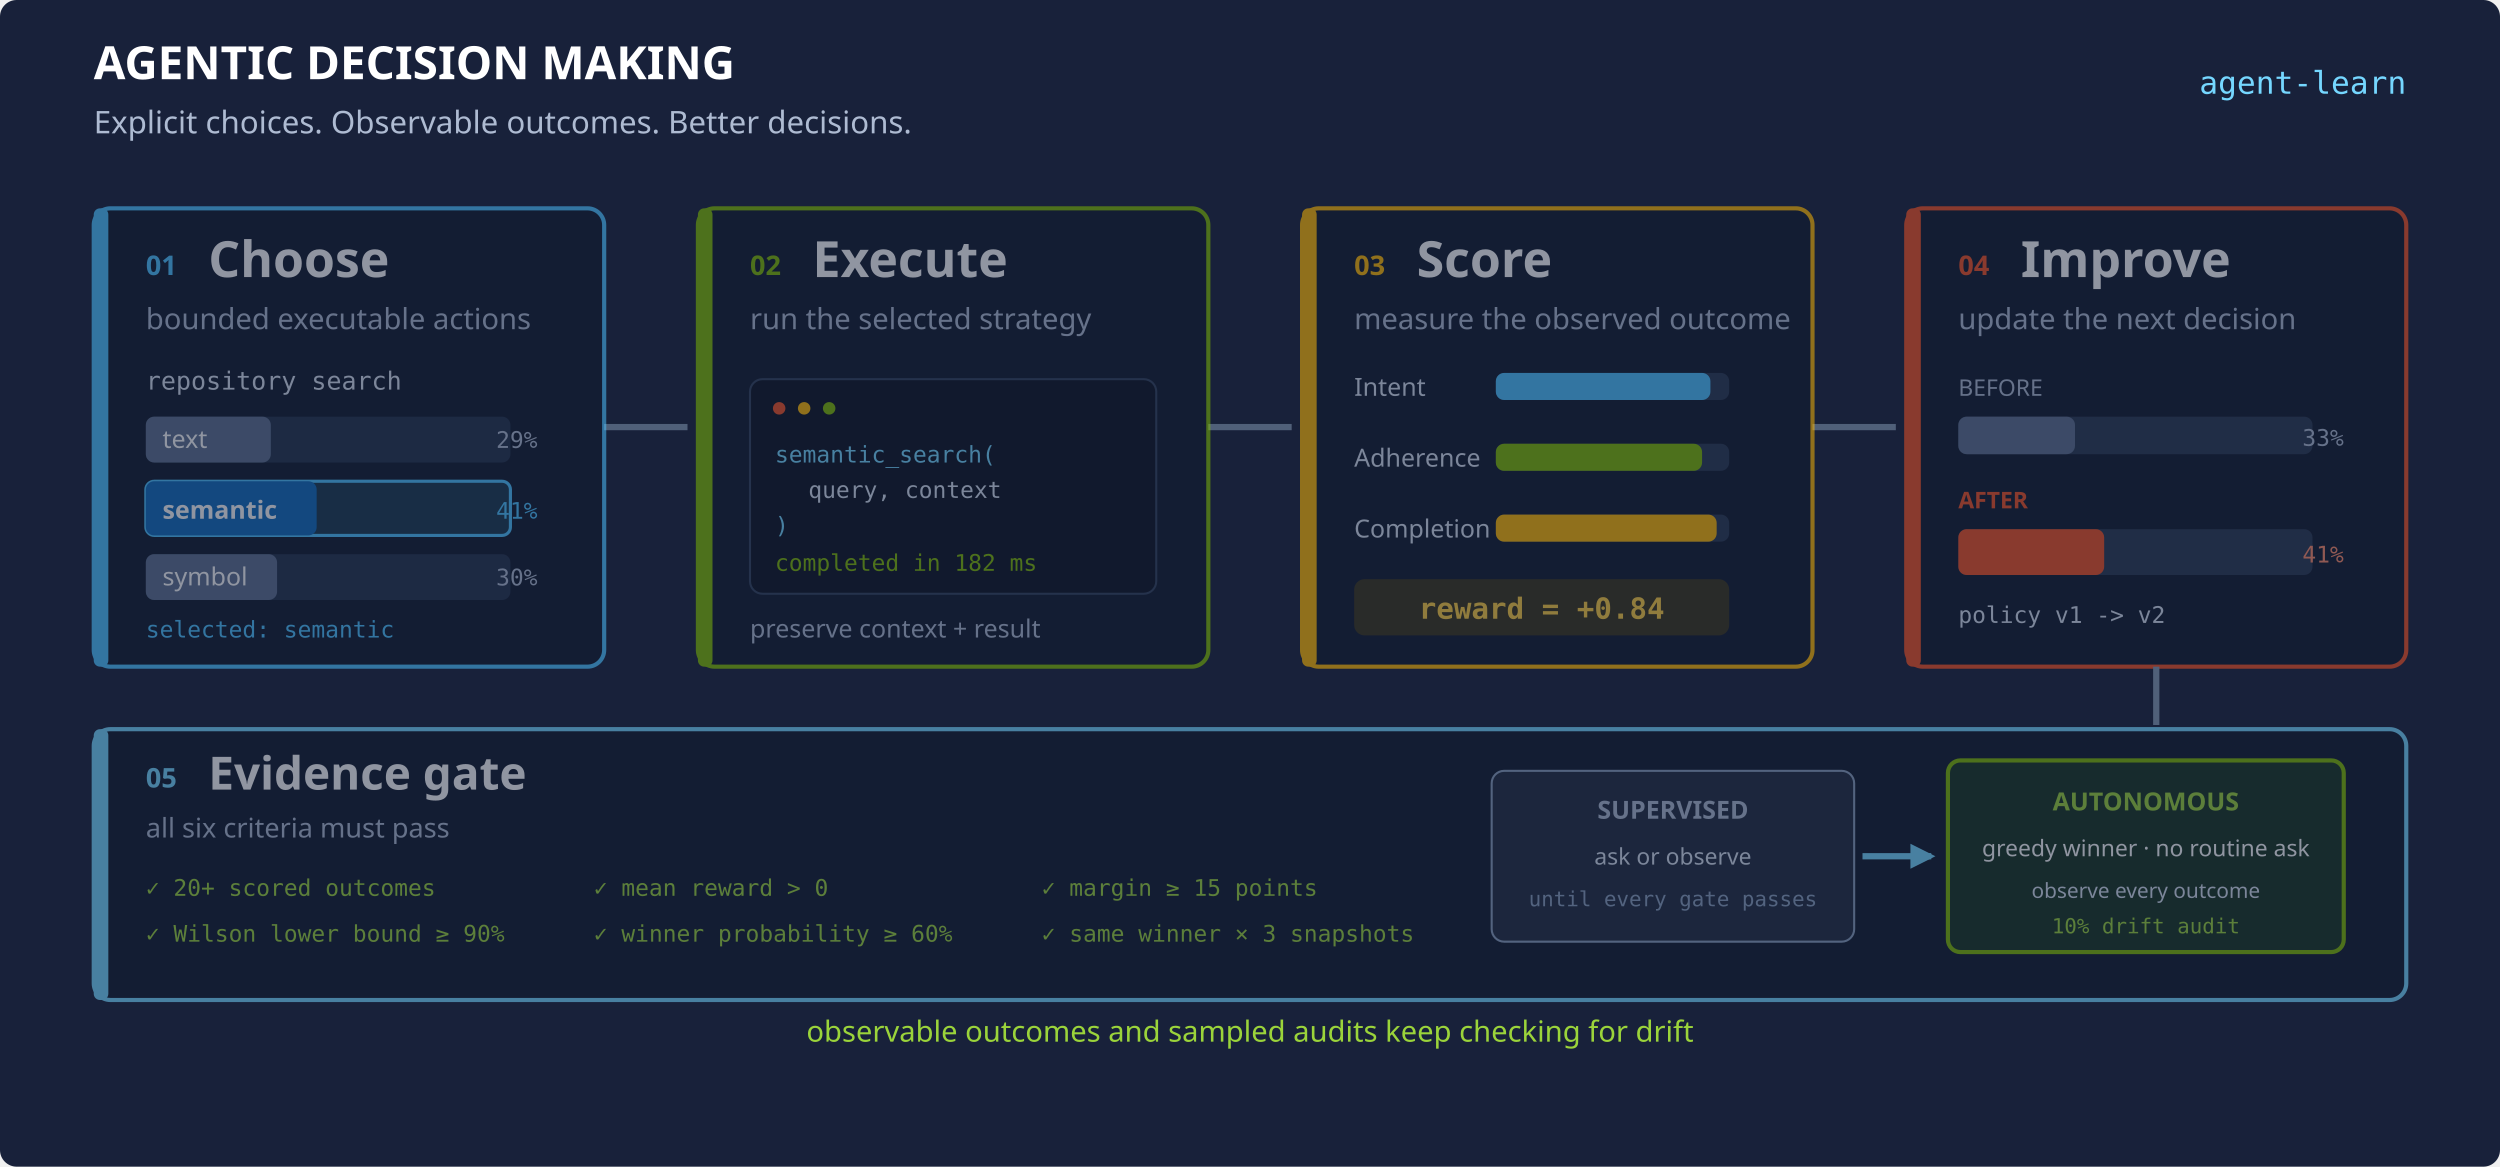
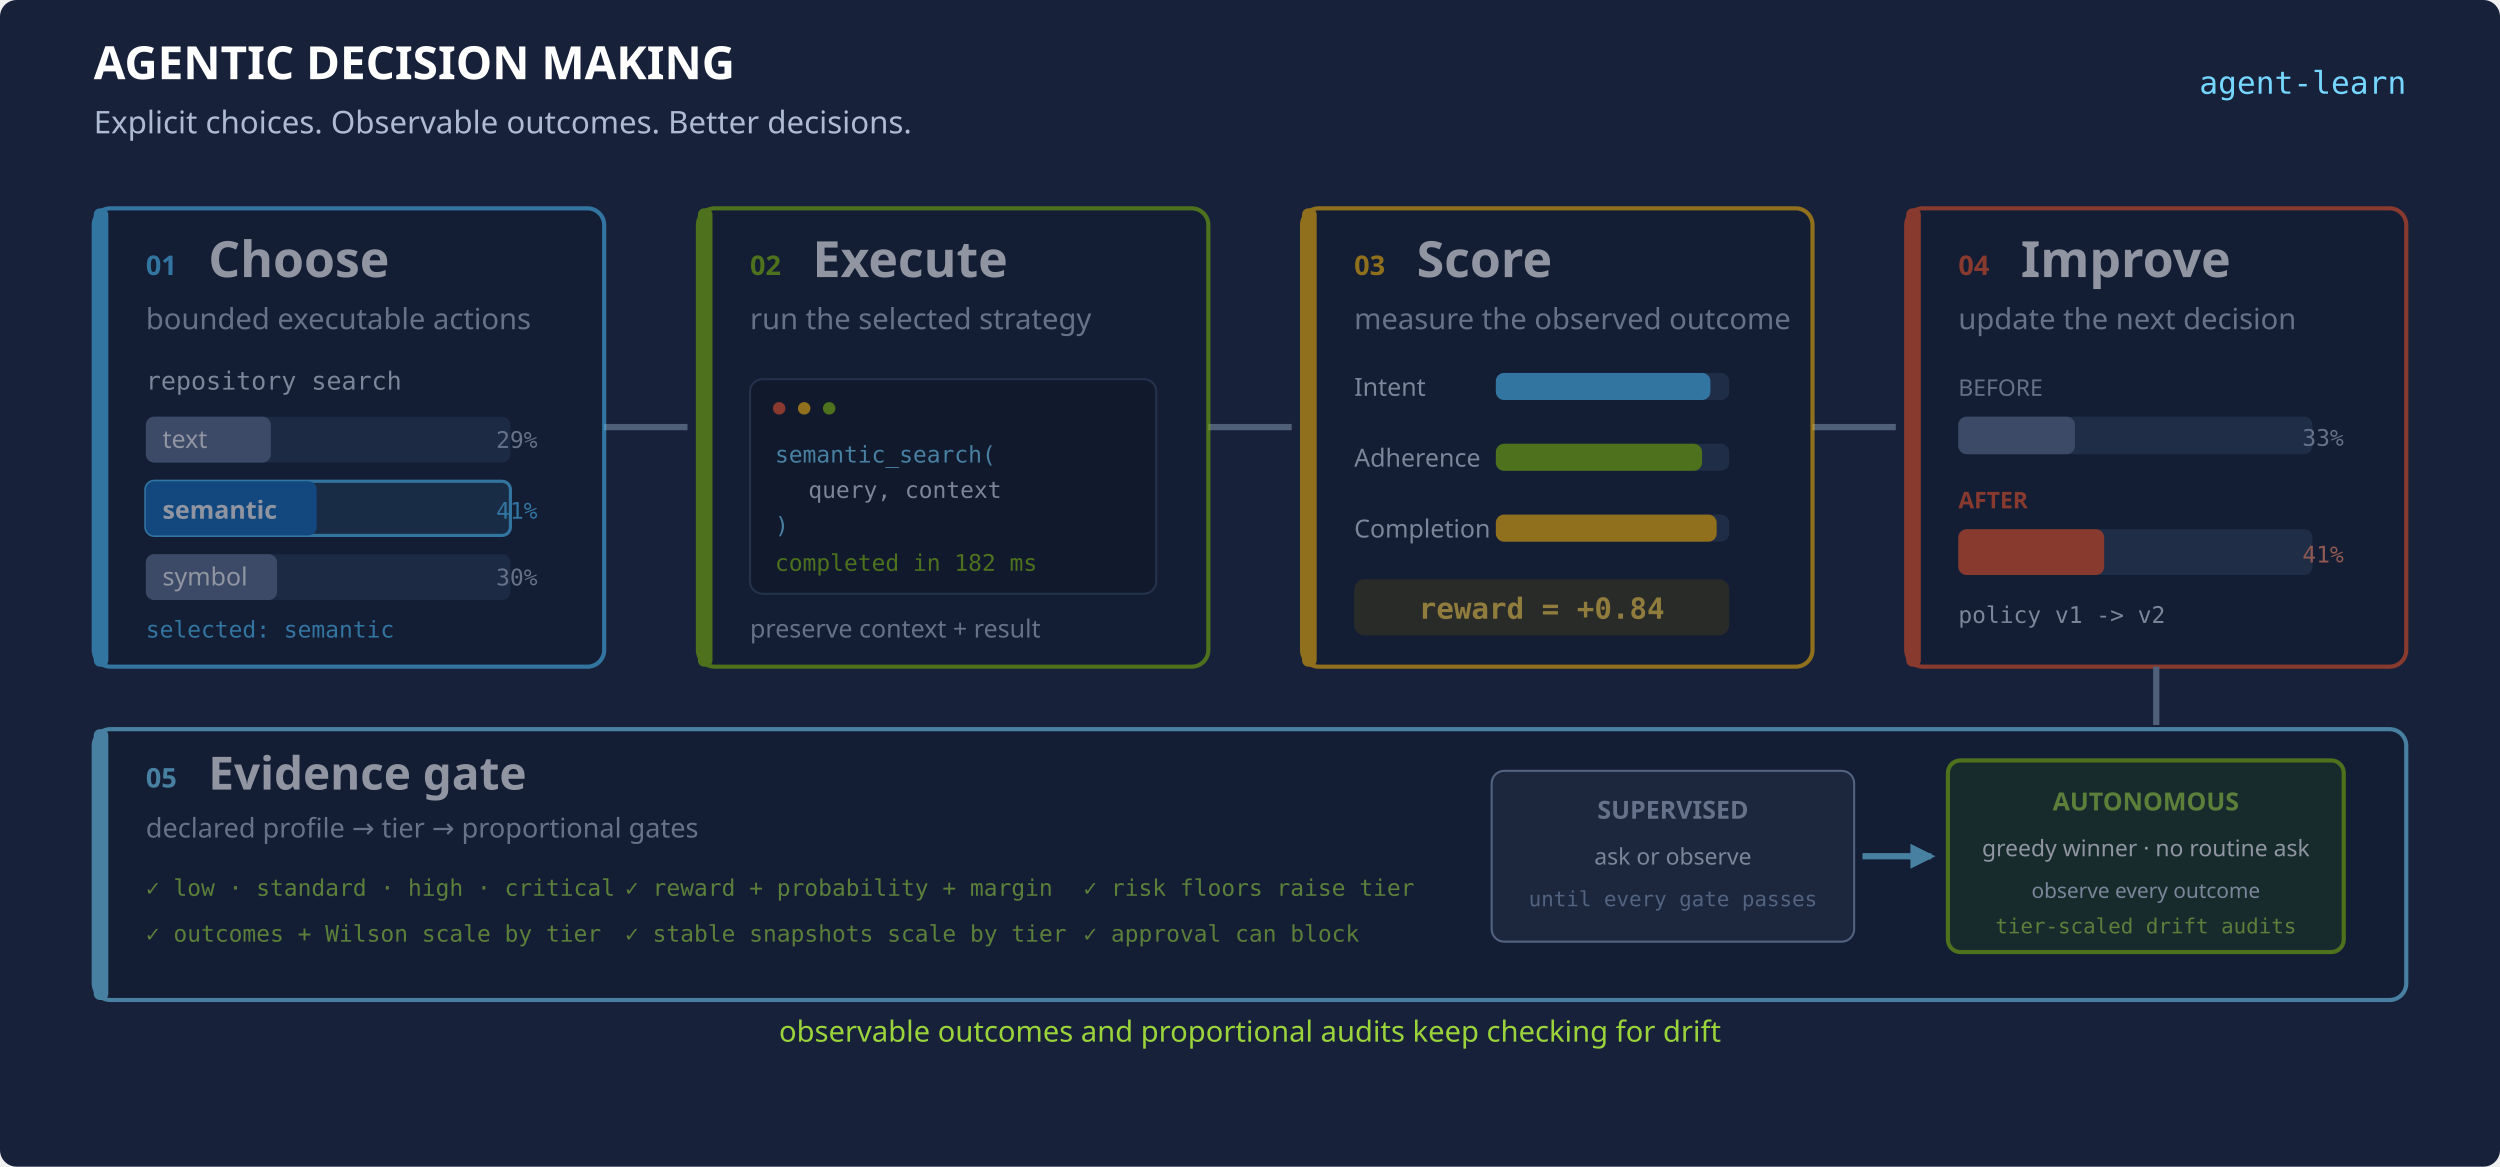
<svg xmlns="http://www.w3.org/2000/svg" viewBox="0 0 1200 560" role="img" aria-labelledby="title description">
  <style>
    .stage {
      opacity: 0.52;
      transform-box: fill-box;
      transform-origin: center;
    }
    .choose-stage { animation: choose-stage 8s ease-in-out infinite; }
    .execute-stage { animation: execute-stage 8s ease-in-out infinite; }
    .score-stage { animation: score-stage 8s ease-in-out infinite; }
    .improve-stage { animation: improve-stage 8s ease-in-out infinite; }
    .autonomy-stage { animation: autonomy-stage 8s ease-in-out infinite; }
    .flow {
      fill: none;
      stroke: #75d7ff;
      stroke-linecap: round;
      stroke-width: 4;
      stroke-dasharray: 50;
      stroke-dashoffset: 50;
      opacity: 0;
    }
    .flow-one { animation: flow-one 8s ease-in-out infinite; }
    .flow-two { animation: flow-two 8s ease-in-out infinite; }
    .flow-three { animation: flow-three 8s ease-in-out infinite; }
    .choice-fill {
      transform-box: fill-box;
      transform-origin: left;
      animation: choice-fill 8s ease-in-out infinite;
    }
    .execution-line { animation: execution-line 8s ease-in-out infinite; }
    .metric-fill {
      transform-box: fill-box;
      transform-origin: left;
      animation: metric-fill 8s ease-in-out infinite;
    }
    .after-fill {
      transform-box: fill-box;
      transform-origin: left;
      animation: after-fill 8s ease-in-out infinite;
    }
    .gate-check { animation: gate-check 8s ease-in-out infinite; }
    .autonomous-mode { animation: autonomous-mode 8s ease-in-out infinite; }
    .feedback {
      fill: none;
      stroke: #7fba00;
      stroke-linecap: round;
      stroke-width: 4;
      stroke-dasharray: 920;
      stroke-dashoffset: 920;
      opacity: 0;
      animation: feedback 8s ease-in-out infinite;
    }
    .feedback-label { animation: feedback-label 8s ease-in-out infinite; }
    .feedback-arrow {
      opacity: 0;
      animation: feedback-arrow 8s step-end infinite;
    }

    @keyframes choose-stage {
      0%, 18% { opacity: 1; transform: translateY(-5px); }
      25%, 100% { opacity: 0.52; transform: translateY(0); }
    }
    @keyframes execute-stage {
      0%, 20% { opacity: 0.52; transform: translateY(0); }
      27%, 40% { opacity: 1; transform: translateY(-5px); }
      47%, 100% { opacity: 0.52; transform: translateY(0); }
    }
    @keyframes score-stage {
      0%, 42% { opacity: 0.52; transform: translateY(0); }
      49%, 62% { opacity: 1; transform: translateY(-5px); }
      69%, 100% { opacity: 0.52; transform: translateY(0); }
    }
    @keyframes improve-stage {
      0%, 64% { opacity: 0.52; transform: translateY(0); }
      71%, 86% { opacity: 1; transform: translateY(-5px); }
      94%, 100% { opacity: 0.52; transform: translateY(0); }
    }
    @keyframes autonomy-stage {
      0%, 78% { opacity: 0.52; transform: translateY(0); }
      85%, 96% { opacity: 1; transform: translateY(-4px); }
      100% { opacity: 0.52; transform: translateY(0); }
    }
    @keyframes flow-one {
      0%, 17% { opacity: 0; stroke-dashoffset: 50; }
      25%, 100% { opacity: 0.7; stroke-dashoffset: 0; }
    }
    @keyframes flow-two {
      0%, 39% { opacity: 0; stroke-dashoffset: 50; }
      47%, 100% { opacity: 0.7; stroke-dashoffset: 0; }
    }
    @keyframes flow-three {
      0%, 61% { opacity: 0; stroke-dashoffset: 50; }
      69%, 100% { opacity: 0.7; stroke-dashoffset: 0; }
    }
    @keyframes choice-fill {
      0% { transform: scaleX(0.2); }
      15%, 100% { transform: scaleX(1); }
    }
    @keyframes execution-line {
      0%, 24% { opacity: 0; }
      31%, 100% { opacity: 1; }
    }
    @keyframes metric-fill {
      0%, 46% { transform: scaleX(0.08); }
      59%, 100% { transform: scaleX(1); }
    }
    @keyframes after-fill {
      0%, 68% { transform: scaleX(0.78); }
      82%, 100% { transform: scaleX(1); }
    }
    @keyframes gate-check {
      0%, 82% { opacity: 0.22; }
      90%, 100% { opacity: 1; }
    }
    @keyframes autonomous-mode {
      0%, 87% { opacity: 0.25; }
      94%, 100% { opacity: 1; }
    }
    @keyframes feedback {
      0%, 92% { opacity: 0; stroke-dashoffset: 920; }
      98% { opacity: 0.9; stroke-dashoffset: 0; }
      100% { opacity: 0; stroke-dashoffset: 0; }
    }
    @keyframes feedback-label {
      0%, 92% { opacity: 0.28; }
      98% { opacity: 1; }
      100% { opacity: 0.28; }
    }
    @keyframes feedback-arrow {
      0%, 97.99% { opacity: 0; }
      98%, 99.99% { opacity: 1; }
      100% { opacity: 0; }
    }
    @media (prefers-reduced-motion: reduce) {
      .stage, .flow, .choice-fill, .execution-line, .metric-fill, .after-fill, .autonomy-stage, .gate-check, .autonomous-mode, .feedback, .feedback-label, .feedback-arrow {
        animation: none;
      }
      .stage, .execution-line, .feedback-label { opacity: 1; }
      .flow, .feedback { opacity: 0.8; stroke-dashoffset: 0; }
      .feedback-arrow { opacity: 1; }
    }
  </style>
  <defs>
    <marker id="arrowhead" viewBox="0 0 12 12" refX="10" refY="6" markerWidth="12" markerHeight="12" markerUnits="userSpaceOnUse" orient="auto">
      <path d="M 0 0 L 12 6 L 0 12 Z" fill="#75d7ff" />
    </marker>
    <marker id="feedback-arrowhead" viewBox="0 0 14 14" refX="12" refY="7" markerWidth="14" markerHeight="14" markerUnits="userSpaceOnUse" orient="auto">
      <path class="feedback-arrow" d="M 0 0 L 14 7 L 0 14 Z" fill="#7fba00" />
    </marker>
  </defs>
  <rect width="1200" height="560" rx="8" fill="#18213a" />
  <text x="45" y="38" fill="#ffffff" font-family="Segoe UI, sans-serif" font-size="22" font-weight="700">AGENTIC DECISION MAKING</text>
  <text x="45" y="64" fill="#aebbd2" font-family="Segoe UI, sans-serif" font-size="15">Explicit choices. Observable outcomes. Better decisions.</text>
  <text x="1155" y="45" fill="#75d7ff" font-family="Consolas, monospace" font-size="15" text-anchor="end">agent-learn</text>
  <line x1="290" y1="205" x2="330" y2="205" stroke="#506079" stroke-width="3" />
  <line class="flow flow-one" x1="290" y1="205" x2="327" y2="205" marker-end="url(#arrowhead)" />
  <line x1="580" y1="205" x2="620" y2="205" stroke="#506079" stroke-width="3" />
  <line class="flow flow-two" x1="580" y1="205" x2="617" y2="205" marker-end="url(#arrowhead)" />
  <line x1="870" y1="205" x2="910" y2="205" stroke="#506079" stroke-width="3" />
  <line class="flow flow-three" x1="870" y1="205" x2="907" y2="205" marker-end="url(#arrowhead)" />
  <g class="stage choose-stage">
    <rect x="45" y="100" width="245" height="220" rx="8" fill="#10192c" stroke="#4cc2ff" stroke-width="2" />
    <rect x="45" y="100" width="7" height="220" rx="3" fill="#4cc2ff" />
    <text x="70" y="132" fill="#4cc2ff" font-family="Segoe UI, sans-serif" font-size="13" font-weight="700">01</text>
    <text x="100" y="133" fill="#ffffff" font-family="Segoe UI, sans-serif" font-size="24" font-weight="700">Choose</text>
    <text x="70" y="158" fill="#aebbd2" font-family="Segoe UI, sans-serif" font-size="14">bounded executable actions</text>
    <text x="70" y="187" fill="#d8e2f1" font-family="Consolas, monospace" font-size="12">repository search</text>
    <rect x="70" y="200" width="175" height="22" rx="4" fill="#22314b" />
    <rect class="choice-fill" x="70" y="200" width="60" height="22" rx="4" fill="#5d708f" />
    <text x="78" y="215" fill="#ffffff" font-family="Segoe UI, sans-serif" font-size="12">text</text>
    <text x="258" y="215" fill="#aebbd2" font-family="Consolas, monospace" font-size="11" text-anchor="end">29%</text>
    <rect x="70" y="231" width="175" height="26" rx="4" fill="#18384f" stroke="#4cc2ff" stroke-width="1.5" />
    <rect class="choice-fill" x="70" y="231" width="82" height="26" rx="4" fill="#0f6cbd" />
    <text x="78" y="249" fill="#ffffff" font-family="Segoe UI, sans-serif" font-size="12" font-weight="700">semantic</text>
    <text x="258" y="249" fill="#4cc2ff" font-family="Consolas, monospace" font-size="11" text-anchor="end">41%</text>
    <rect x="70" y="266" width="175" height="22" rx="4" fill="#22314b" />
    <rect class="choice-fill" x="70" y="266" width="63" height="22" rx="4" fill="#5d708f" />
    <text x="78" y="281" fill="#ffffff" font-family="Segoe UI, sans-serif" font-size="12">symbol</text>
    <text x="258" y="281" fill="#aebbd2" font-family="Consolas, monospace" font-size="11" text-anchor="end">30%</text>
    <text x="70" y="306" fill="#4cc2ff" font-family="Consolas, monospace" font-size="11">selected: semantic</text>
  </g>
  <g class="stage execute-stage">
    <rect x="335" y="100" width="245" height="220" rx="8" fill="#10192c" stroke="#7fba00" stroke-width="2" />
    <rect x="335" y="100" width="7" height="220" rx="3" fill="#7fba00" />
    <text x="360" y="132" fill="#7fba00" font-family="Segoe UI, sans-serif" font-size="13" font-weight="700">02</text>
    <text x="390" y="133" fill="#ffffff" font-family="Segoe UI, sans-serif" font-size="24" font-weight="700">Execute</text>
    <text x="360" y="158" fill="#aebbd2" font-family="Segoe UI, sans-serif" font-size="14">run the selected strategy</text>
    <rect x="360" y="182" width="195" height="103" rx="6" fill="#0b1220" stroke="#31415c" />
    <circle cx="374" cy="196" r="3" fill="#f25022" />
    <circle cx="386" cy="196" r="3" fill="#ffb900" />
    <circle cx="398" cy="196" r="3" fill="#7fba00" />
    <text class="execution-line" x="372" y="222" fill="#75d7ff" font-family="Consolas, monospace" font-size="11">semantic_search(</text>
    <text class="execution-line" x="388" y="239" fill="#d8e2f1" font-family="Consolas, monospace" font-size="11">query, context</text>
    <text class="execution-line" x="372" y="256" fill="#75d7ff" font-family="Consolas, monospace" font-size="11">)</text>
    <text class="execution-line" x="372" y="274" fill="#7fba00" font-family="Consolas, monospace" font-size="11">completed in 182 ms</text>
    <text x="360" y="306" fill="#aebbd2" font-family="Segoe UI, sans-serif" font-size="12">preserve context + result</text>
  </g>
  <g class="stage score-stage">
    <rect x="625" y="100" width="245" height="220" rx="8" fill="#10192c" stroke="#ffb900" stroke-width="2" />
    <rect x="625" y="100" width="7" height="220" rx="3" fill="#ffb900" />
    <text x="650" y="132" fill="#ffb900" font-family="Segoe UI, sans-serif" font-size="13" font-weight="700">03</text>
    <text x="680" y="133" fill="#ffffff" font-family="Segoe UI, sans-serif" font-size="24" font-weight="700">Score</text>
    <text x="650" y="158" fill="#aebbd2" font-family="Segoe UI, sans-serif" font-size="14">measure the observed outcome</text>
    <text x="650" y="190" fill="#d8e2f1" font-family="Segoe UI, sans-serif" font-size="12">Intent</text>
    <rect x="718" y="179" width="112" height="13" rx="4" fill="#293750" />
    <rect class="metric-fill" x="718" y="179" width="103" height="13" rx="4" fill="#4cc2ff" />
    <text x="650" y="224" fill="#d8e2f1" font-family="Segoe UI, sans-serif" font-size="12">Adherence</text>
    <rect x="718" y="213" width="112" height="13" rx="4" fill="#293750" />
    <rect class="metric-fill" x="718" y="213" width="99" height="13" rx="4" fill="#7fba00" />
    <text x="650" y="258" fill="#d8e2f1" font-family="Segoe UI, sans-serif" font-size="12">Completion</text>
    <rect x="718" y="247" width="112" height="13" rx="4" fill="#293750" />
    <rect class="metric-fill" x="718" y="247" width="106" height="13" rx="4" fill="#ffb900" />
    <rect x="650" y="278" width="180" height="27" rx="5" fill="#3a3318" />
    <text x="740" y="297" fill="#ffcf40" font-family="Consolas, monospace" font-size="14" font-weight="700" text-anchor="middle">reward = +0.84</text>
  </g>
  <g class="stage improve-stage">
    <rect x="915" y="100" width="240" height="220" rx="8" fill="#10192c" stroke="#f25022" stroke-width="2" />
    <rect x="915" y="100" width="7" height="220" rx="3" fill="#f25022" />
    <text x="940" y="132" fill="#f25022" font-family="Segoe UI, sans-serif" font-size="13" font-weight="700">04</text>
    <text x="970" y="133" fill="#ffffff" font-family="Segoe UI, sans-serif" font-size="24" font-weight="700">Improve</text>
    <text x="940" y="158" fill="#aebbd2" font-family="Segoe UI, sans-serif" font-size="14">update the next decision</text>
    <text x="940" y="190" fill="#aebbd2" font-family="Segoe UI, sans-serif" font-size="11">BEFORE</text>
    <rect x="940" y="200" width="170" height="18" rx="4" fill="#293750" />
    <rect x="940" y="200" width="56" height="18" rx="4" fill="#5d708f" />
    <text x="1125" y="214" fill="#aebbd2" font-family="Consolas, monospace" font-size="11" text-anchor="end">33%</text>
    <text x="940" y="244" fill="#f25022" font-family="Segoe UI, sans-serif" font-size="11" font-weight="700">AFTER</text>
    <rect x="940" y="254" width="170" height="22" rx="4" fill="#293750" />
    <rect class="after-fill" x="940" y="254" width="70" height="22" rx="4" fill="#f25022" />
    <text x="1125" y="270" fill="#ff8c69" font-family="Consolas, monospace" font-size="11" text-anchor="end">41%</text>
    <text x="940" y="299" fill="#d8e2f1" font-family="Consolas, monospace" font-size="11">policy v1  -&gt;  v2</text>
  </g>
  <line x1="1035" y1="320" x2="1035" y2="348" stroke="#506079" stroke-width="3" />
  <path class="flow flow-three" d="M 1035 320 L 1035 340 L 1000 360" stroke="#75d7ff" marker-end="url(#arrowhead)" />
  <g class="stage autonomy-stage">
    <rect x="45" y="350" width="1110" height="130" rx="8" fill="#10192c" stroke="#75d7ff" stroke-width="2" />
    <rect x="45" y="350" width="7" height="130" rx="3" fill="#75d7ff" />
    <text x="70" y="378" fill="#75d7ff" font-family="Segoe UI, sans-serif" font-size="13" font-weight="700">05</text>
    <text x="100" y="379" fill="#ffffff" font-family="Segoe UI, sans-serif" font-size="22" font-weight="700">Evidence gate</text>
-     <text x="70" y="402" fill="#aebbd2" font-family="Segoe UI, sans-serif" font-size="13">all six criteria must pass</text>
+     <text x="70" y="402" fill="#aebbd2" font-family="Segoe UI, sans-serif" font-size="13">declared profile → tier → proportional gates</text>
    <g class="gate-check" font-family="Consolas, monospace" font-size="11">
-       <text x="70" y="430" fill="#9bd43a">✓ 20+ scored outcomes</text>
-       <text x="70" y="452" fill="#9bd43a">✓ Wilson lower bound ≥ 90%</text>
-       <text x="285" y="430" fill="#9bd43a">✓ mean reward &gt; 0</text>
-       <text x="285" y="452" fill="#9bd43a">✓ winner probability ≥ 60%</text>
-       <text x="500" y="430" fill="#9bd43a">✓ margin ≥ 15 points</text>
-       <text x="500" y="452" fill="#9bd43a">✓ same winner × 3 snapshots</text>
+       <text x="70" y="430" fill="#9bd43a">✓ low · standard · high · critical</text>
+       <text x="70" y="452" fill="#9bd43a">✓ outcomes + Wilson scale by tier</text>
+       <text x="300" y="430" fill="#9bd43a">✓ reward + probability + margin</text>
+       <text x="300" y="452" fill="#9bd43a">✓ stable snapshots scale by tier</text>
+       <text x="520" y="430" fill="#9bd43a">✓ risk floors raise tier</text>
+       <text x="520" y="452" fill="#9bd43a">✓ approval can block</text>
    </g>
    <rect x="716" y="370" width="174" height="82" rx="6" fill="#202b40" stroke="#8aa0be" />
    <text x="803" y="393" fill="#aebbd2" font-family="Segoe UI, sans-serif" font-size="12" font-weight="700" text-anchor="middle">SUPERVISED</text>
    <text x="803" y="415" fill="#d8e2f1" font-family="Segoe UI, sans-serif" font-size="11" text-anchor="middle">ask or observe</text>
    <text x="803" y="435" fill="#8aa0be" font-family="Consolas, monospace" font-size="10" text-anchor="middle">until every gate passes</text>
    <path d="M 894 411 L 927 411" stroke="#75d7ff" stroke-width="3" marker-end="url(#arrowhead)" />
    <g class="autonomous-mode">
      <rect x="935" y="365" width="190" height="92" rx="6" fill="#173421" stroke="#7fba00" stroke-width="2" />
      <text x="1030" y="389" fill="#9bd43a" font-family="Segoe UI, sans-serif" font-size="12" font-weight="700" text-anchor="middle">AUTONOMOUS</text>
      <text x="1030" y="411" fill="#ffffff" font-family="Segoe UI, sans-serif" font-size="11" text-anchor="middle">greedy winner · no routine ask</text>
      <text x="1030" y="431" fill="#d8e2f1" font-family="Segoe UI, sans-serif" font-size="10" text-anchor="middle">observe every outcome</text>
-       <text x="1030" y="448" fill="#9bd43a" font-family="Consolas, monospace" font-size="10" text-anchor="middle">10% drift audit</text>
+       <text x="1030" y="448" fill="#9bd43a" font-family="Consolas, monospace" font-size="10" text-anchor="middle">tier-scaled drift audits</text>
    </g>
  </g>
-   <text class="feedback-label" x="600" y="500" fill="#9bd43a" font-family="Segoe UI, sans-serif" font-size="14" text-anchor="middle">observable outcomes and sampled audits keep checking for drift</text>
+   <text class="feedback-label" x="600" y="500" fill="#9bd43a" font-family="Segoe UI, sans-serif" font-size="14" text-anchor="middle">observable outcomes and proportional audits keep checking for drift</text>
  <path class="feedback" d="M 1030 520 C 850 558, 350 558, 170 520" marker-end="url(#feedback-arrowhead)" />
</svg>
